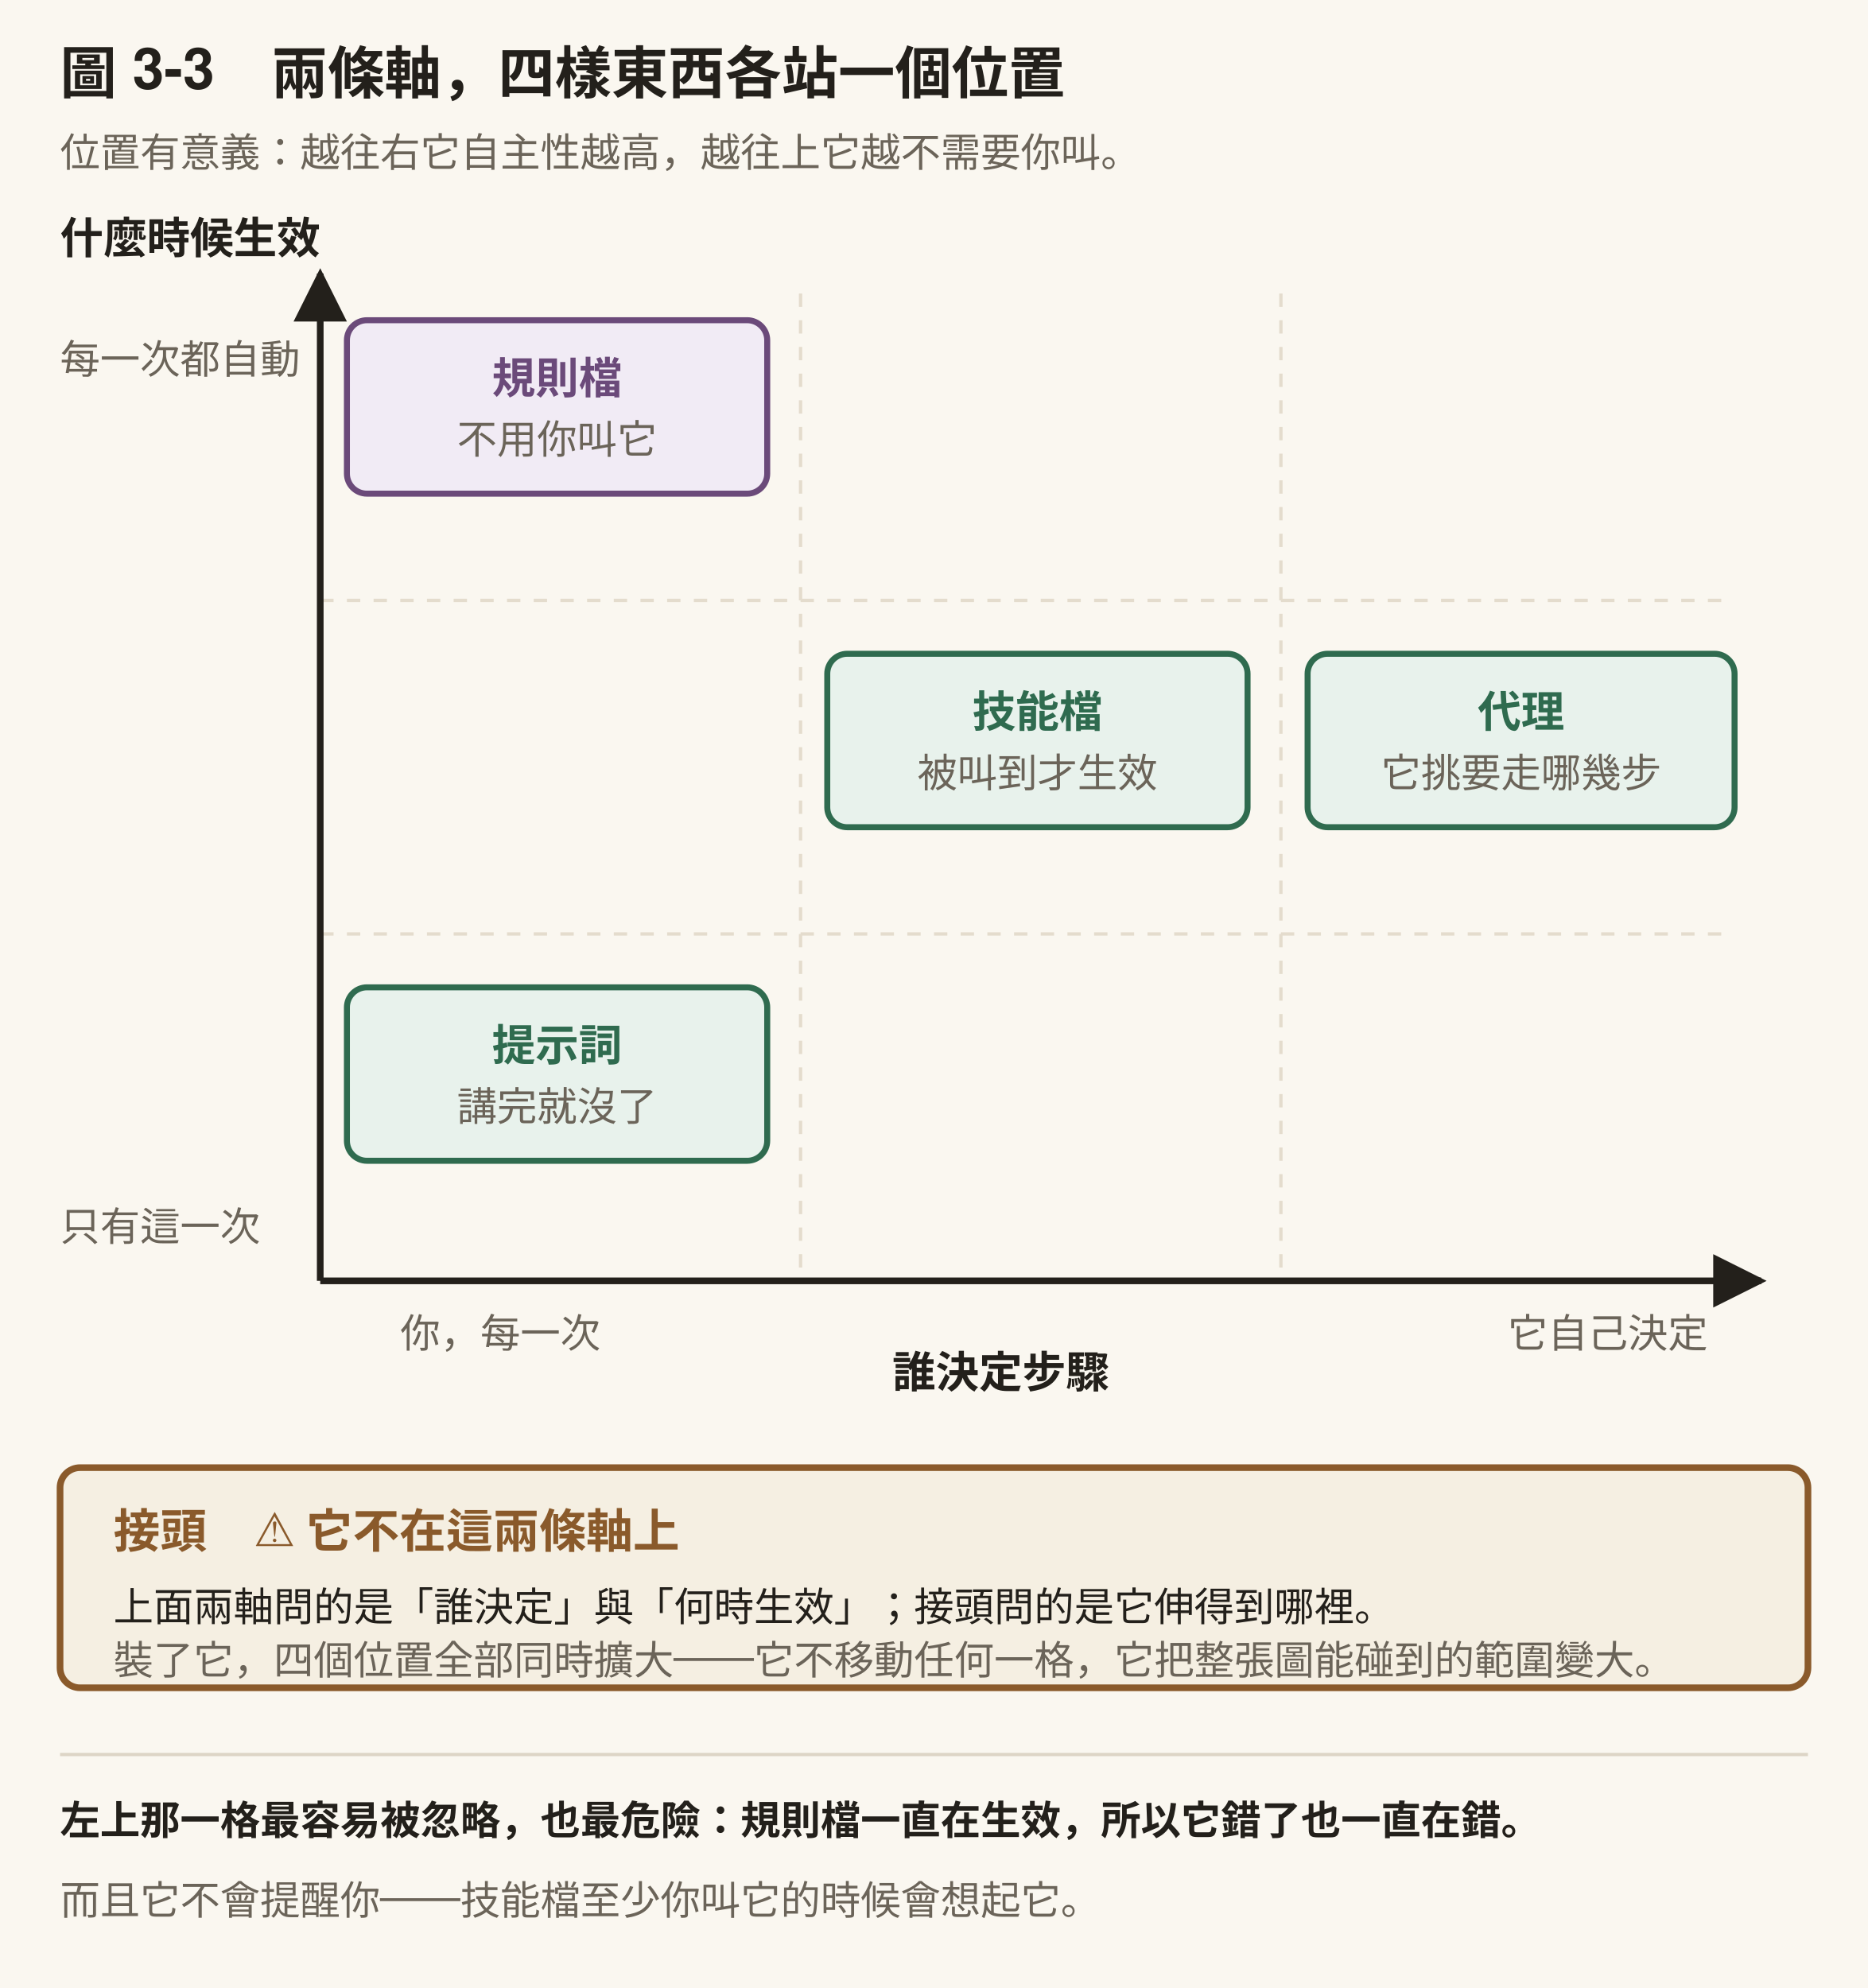
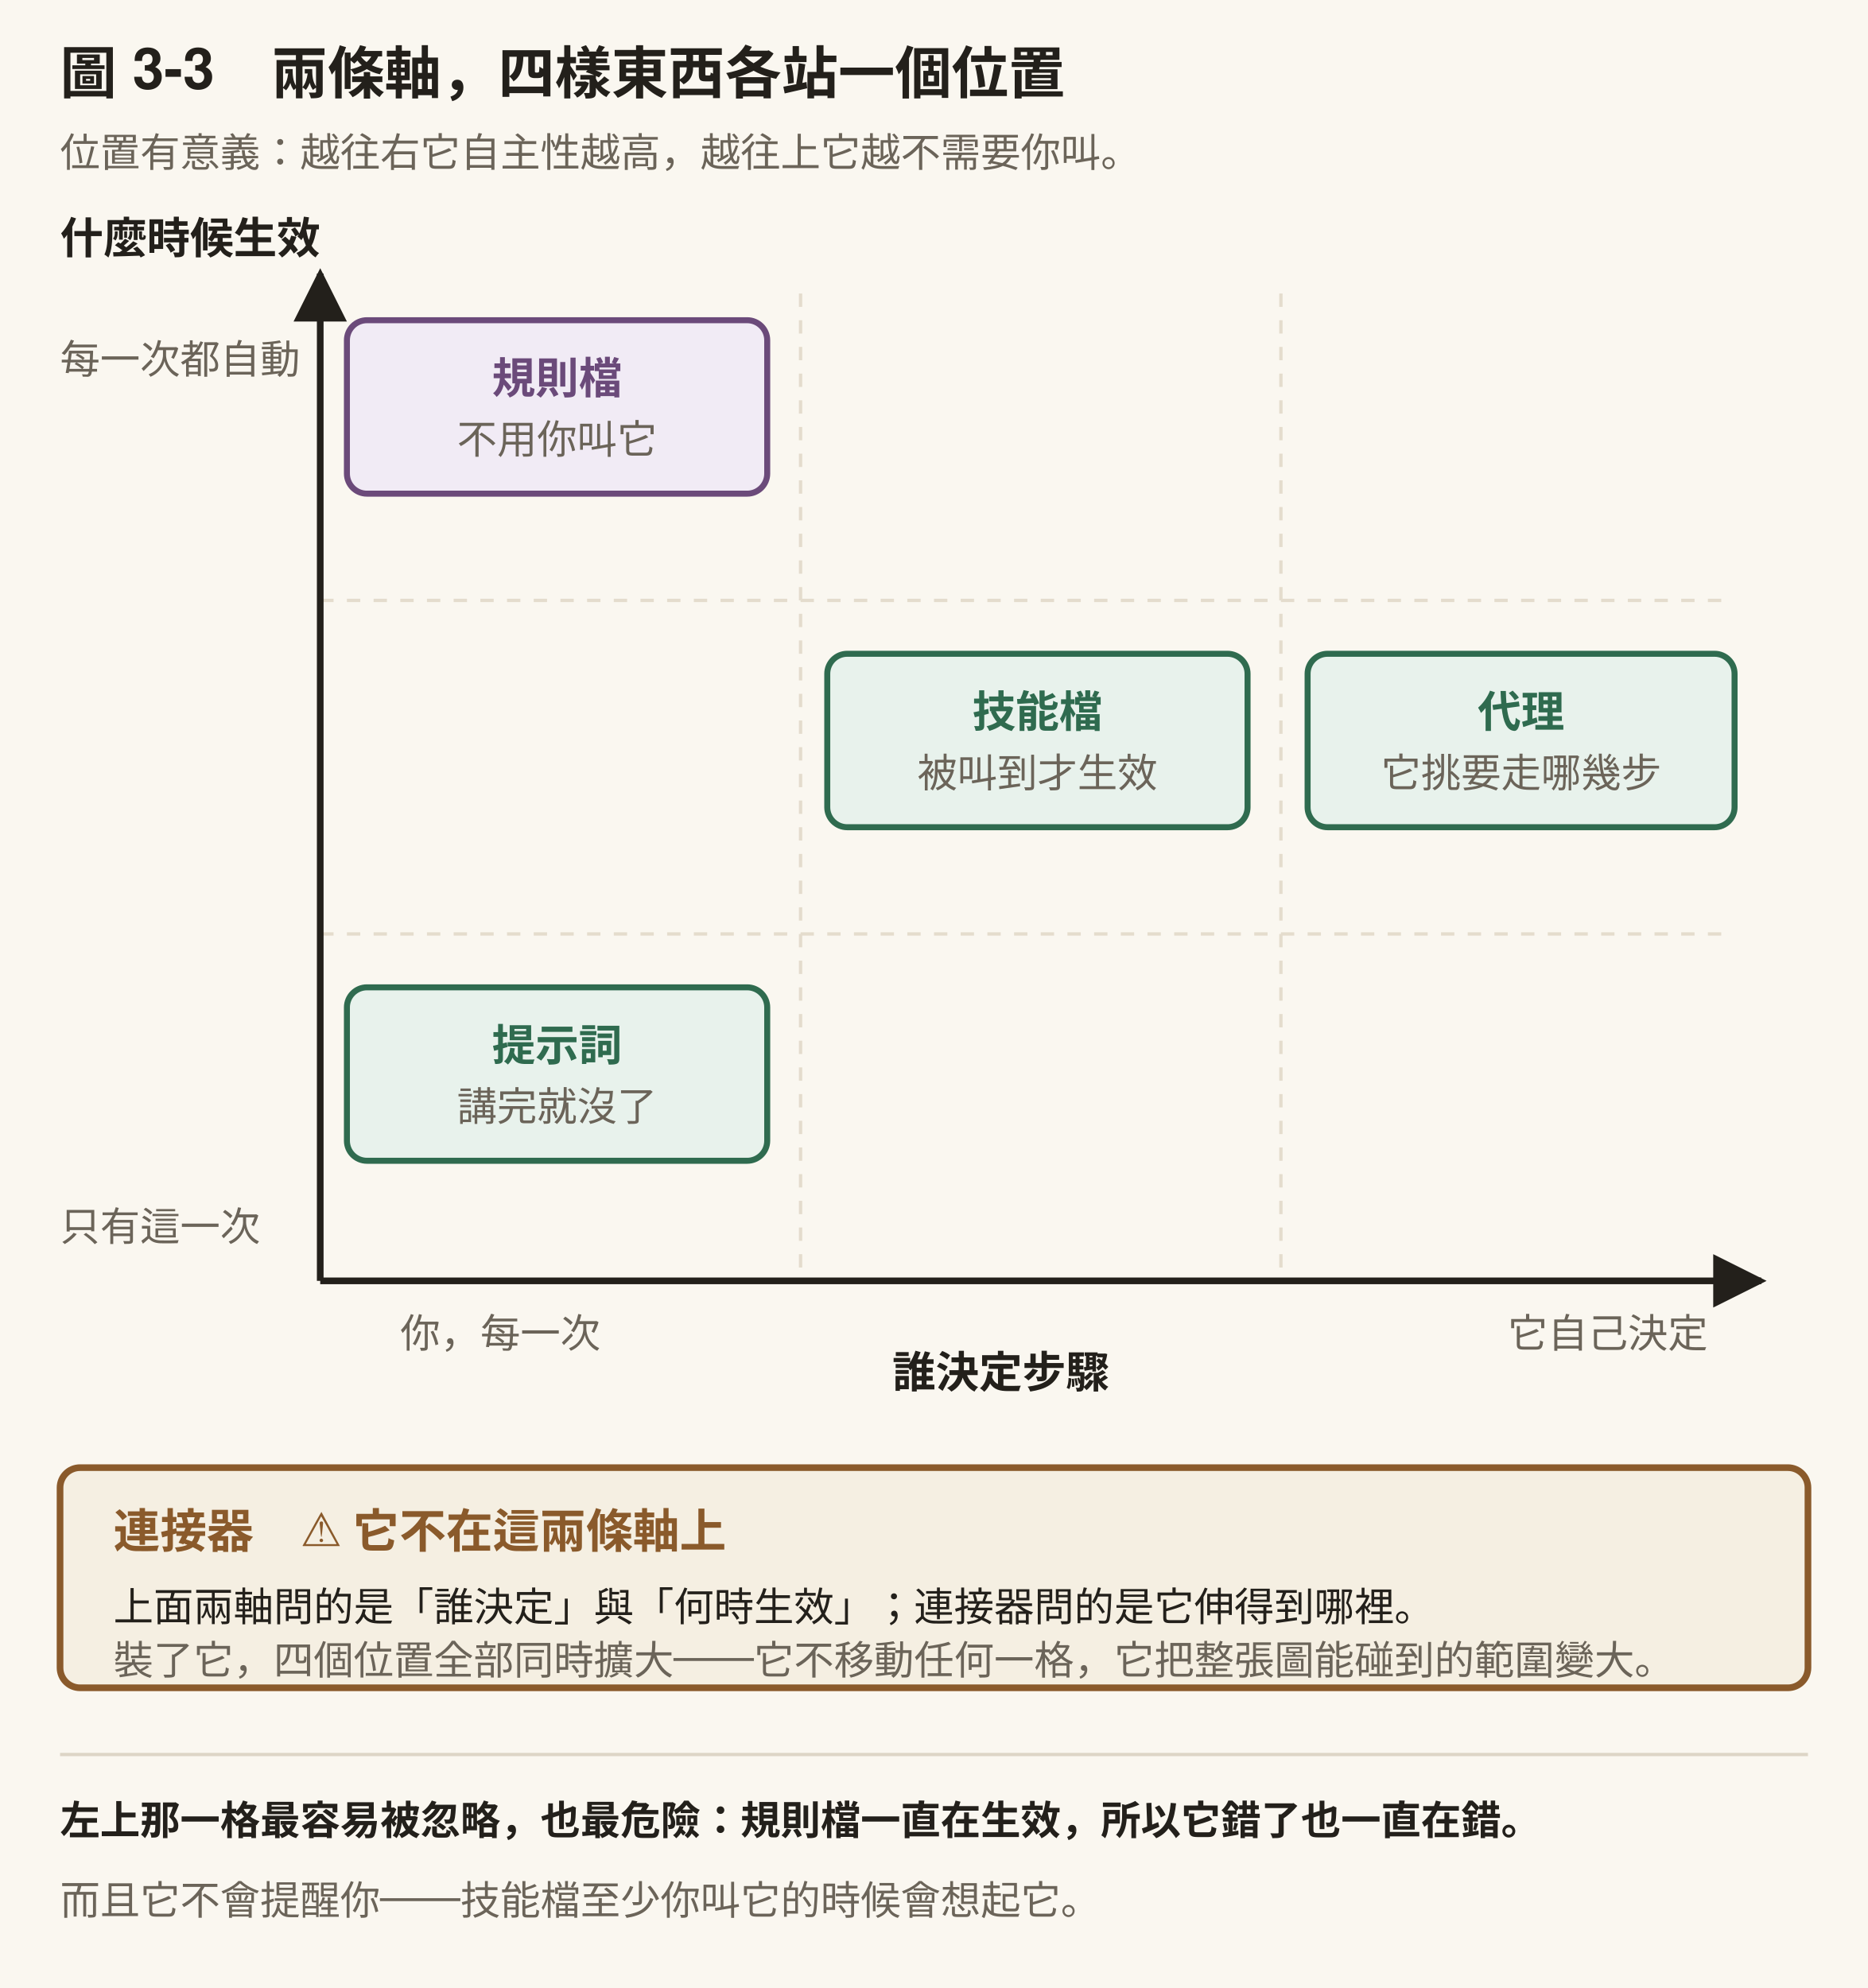
<svg xmlns="http://www.w3.org/2000/svg" viewBox="0 0 560 596" width="560" height="596" font-family="Noto Sans TC, Microsoft JhengHei, Helvetica, Arial, sans-serif">
  <style>
    @page{size:560px 596px;margin:0}
    .bg{fill:#faf7f0}
    .ink{fill:#23201b}
    .muted{fill:#6b6459}
    .rule{stroke:#ddd5c6;stroke-width:1}
    .grid{stroke:#e4dccd;stroke-width:1;stroke-dasharray:4 4}
    .axis{stroke:#23201b;stroke-width:2;fill:none}
    .headA{fill:#23201b}
    .p1{fill:#e8f2ec;stroke:#2f6b4f;stroke-width:1.8}
    .p2{fill:#f1ebf5;stroke:#6b4a7a;stroke-width:1.8}
    .c1{fill:#2f6b4f}.c2{fill:#6b4a7a}.cw{fill:#8a5a2b}
    .plug{fill:#f5efe2;stroke:#8a5a2b;stroke-width:2}
    .hdr{fill:#efe9dc}
    .title{font-size:17px;font-weight:700}
    .h{font-size:14px;font-weight:700}
    .b{font-size:13px;font-weight:700}
    .s{font-size:12px}
    @media (prefers-color-scheme: dark){
      .bg{fill:#17150f}.ink{fill:#ece5d6}.muted{fill:#a49a88}.rule{stroke:#3a352a}
      .grid{stroke:#332e24}.axis{stroke:#ece5d6}.headA{fill:#ece5d6}
      .p1{fill:#15241c;stroke:#7fc4a0}.p2{fill:#241b2a;stroke:#c3a0d4}
      .c1{fill:#7fc4a0}.c2{fill:#c3a0d4}.cw{fill:#d09a5e}
      .plug{fill:#241f16;stroke:#d09a5e}.hdr{fill:#241f16}
    }
  </style>
  <rect class="bg" width="560" height="596" />
  <text class="ink title" x="18" y="28">圖 3-3　兩條軸，四樣東西各站一個位置</text>
  <text class="muted s" x="18" y="50">位置有意義：越往右它自主性越高，越往上它越不需要你叫。</text>
  <defs>
    <marker id="m33" viewBox="0 0 10 10" refX="9" refY="5" markerWidth="8" markerHeight="8" orient="auto">
      <path class="headA" d="M0,0 L10,5 L0,10 z" />
    </marker>
  </defs>
  <line class="grid" x1="96" y1="180" x2="520" y2="180" />
  <line class="grid" x1="96" y1="280" x2="520" y2="280" />
  <line class="grid" x1="240" y1="88" x2="240" y2="384" />
  <line class="grid" x1="384" y1="88" x2="384" y2="384" />
  <line class="axis" x1="96" y1="384" x2="528" y2="384" marker-end="url(#m33)" />
  <line class="axis" x1="96" y1="384" x2="96" y2="82" marker-end="url(#m33)" />
  <text class="ink b" x="300" y="416" text-anchor="middle">誰決定步驟</text>
  <text class="muted s" x="120" y="404">你，每一次</text>
  <text class="muted s" x="452" y="404">它自己決定</text>
  <text class="ink b" x="18" y="76">什麼時候生效</text>
  <text class="muted s" x="18" y="112">每一次都自動</text>
  <text class="muted s" x="18" y="372">只有這一次</text>
  <rect class="p2" x="104" y="96" width="126" height="52" rx="6" />
  <text class="c2 b" x="167" y="118" text-anchor="middle">規則檔</text>
  <text class="muted s" x="167" y="136" text-anchor="middle">不用你叫它</text>
  <rect class="p1" x="248" y="196" width="126" height="52" rx="6" />
  <text class="c1 b" x="311" y="218" text-anchor="middle">技能檔</text>
  <text class="muted s" x="311" y="236" text-anchor="middle">被叫到才生效</text>
  <rect class="p1" x="392" y="196" width="128" height="52" rx="6" />
  <text class="c1 b" x="456" y="218" text-anchor="middle">代理</text>
  <text class="muted s" x="456" y="236" text-anchor="middle">它挑要走哪幾步</text>
  <rect class="p1" x="104" y="296" width="126" height="52" rx="6" />
  <text class="c1 b" x="167" y="318" text-anchor="middle">提示詞</text>
  <text class="muted s" x="167" y="336" text-anchor="middle">講完就沒了</text>
  <rect class="plug" x="18" y="440" width="524" height="66" rx="6" />
-   <text class="cw h" x="34" y="464">接頭　⚠️ 它不在這兩條軸上</text>
-   <text class="ink s" x="34" y="486">上面兩軸問的是「誰決定」與「何時生效」；接頭問的是它伸得到哪裡。</text>
+   <text class="cw h" x="34" y="464">連接器　⚠️ 它不在這兩條軸上</text>
+   <text class="ink s" x="34" y="486">上面兩軸問的是「誰決定」與「何時生效」；連接器問的是它伸得到哪裡。</text>
  <text class="muted s" x="34" y="502">裝了它，四個位置全部同時擴大——它不移動任何一格，它把整張圖能碰到的範圍變大。</text>
  <line class="rule" x1="18" y1="526" x2="542" y2="526" />
  <text class="ink s" x="18" y="550" font-weight="700">左上那一格最容易被忽略，也最危險：規則檔一直在生效，所以它錯了也一直在錯。</text>
  <text class="muted s" x="18" y="574">而且它不會提醒你——技能檔至少你叫它的時候會想起它。</text>
</svg>
